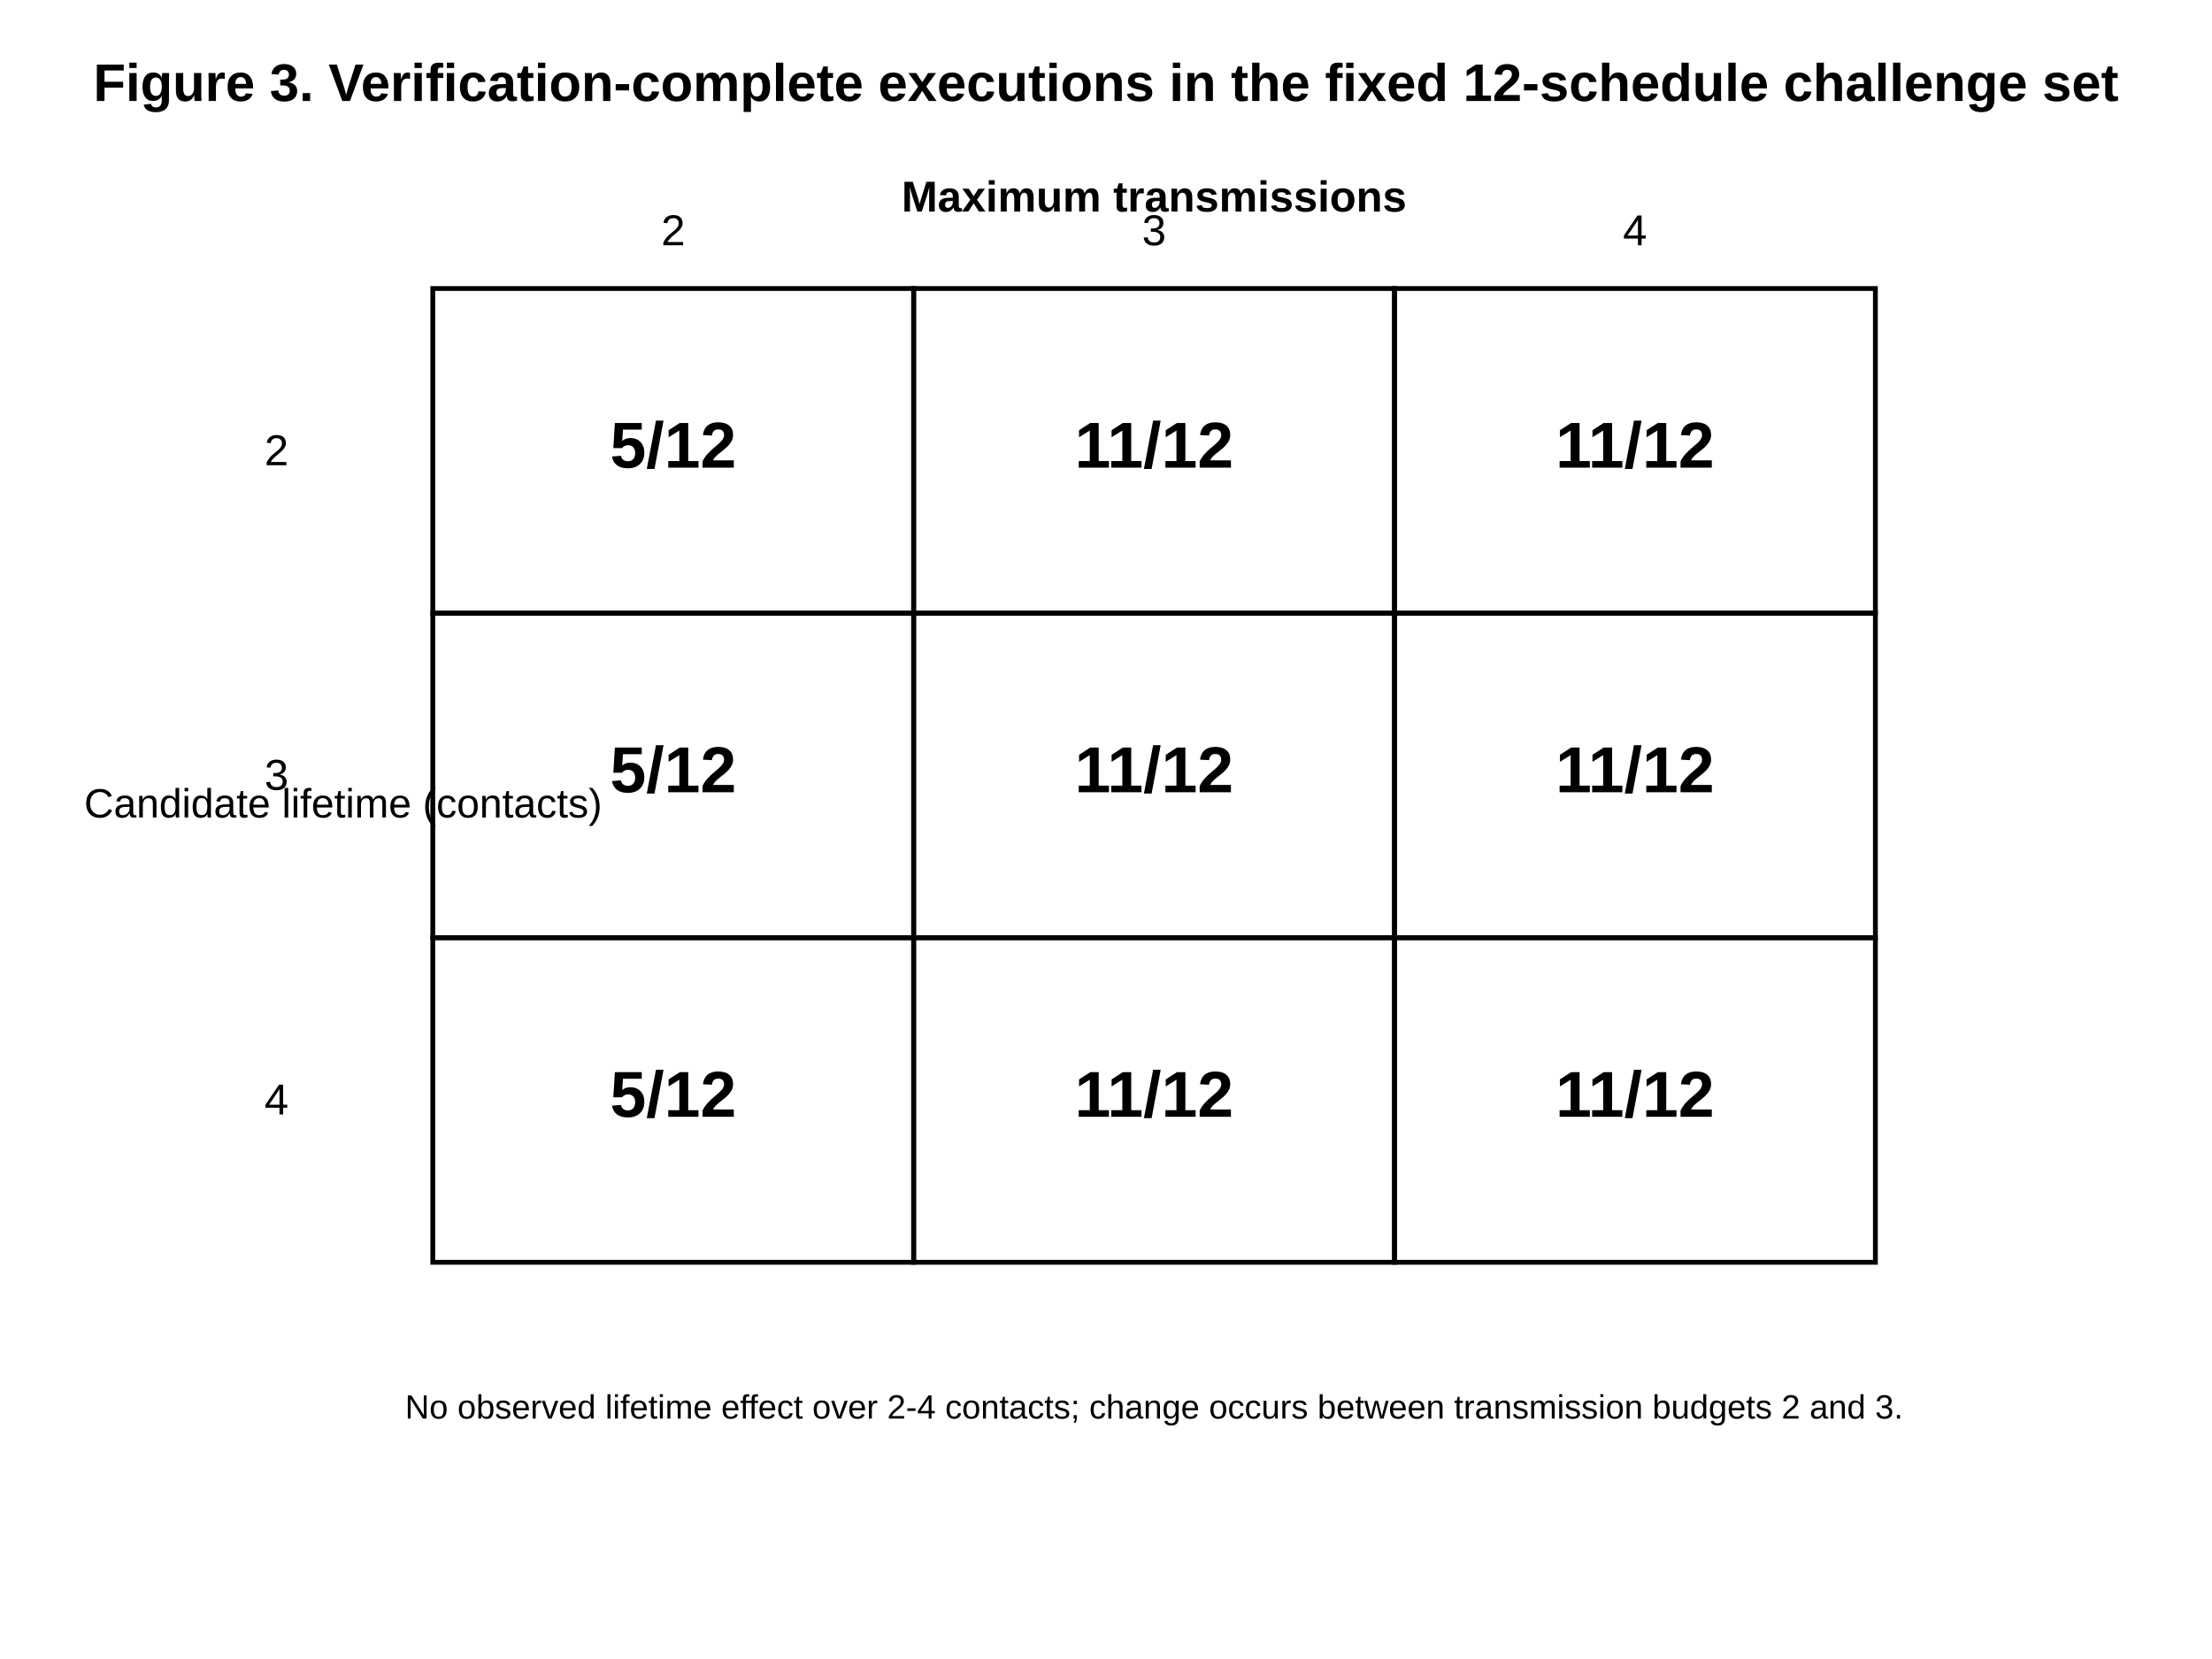
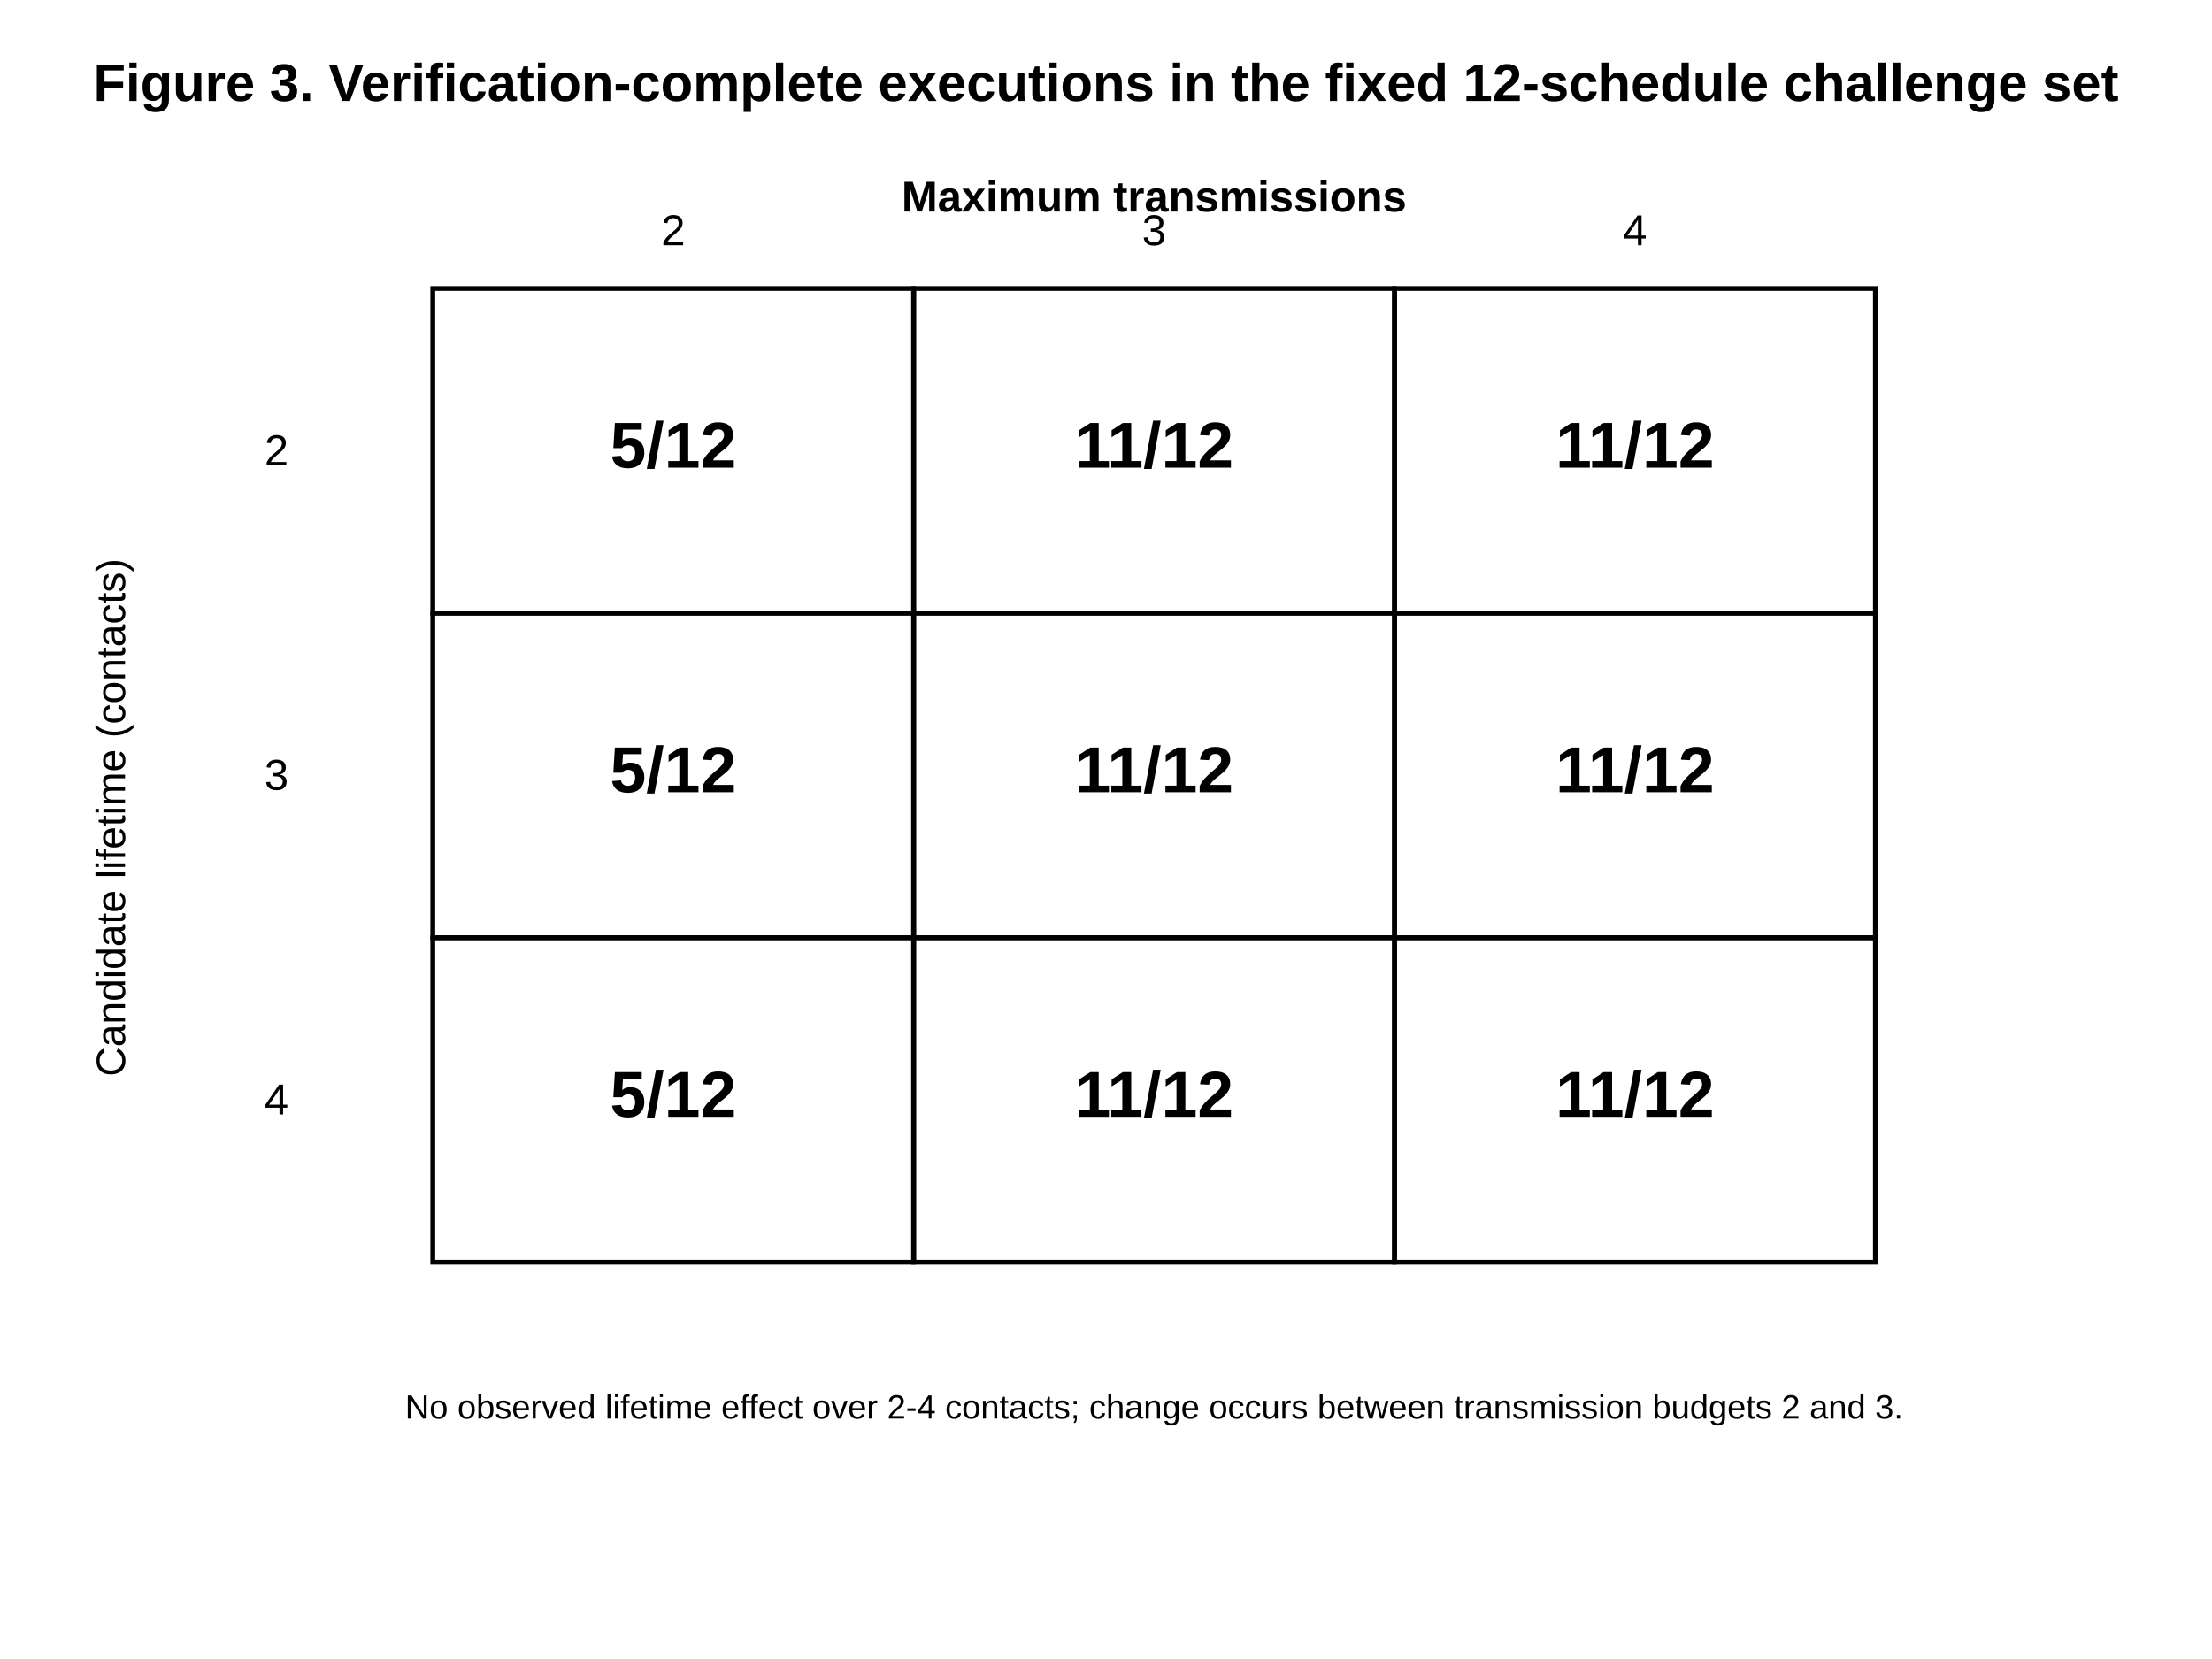
<svg xmlns="http://www.w3.org/2000/svg" width="920" height="690" viewBox="0 0 920 690">
  <defs>
    <marker id="arrow" markerWidth="10" markerHeight="10" refX="8" refY="3" orient="auto">
      <path d="M0,0 L0,6 L9,3 z" fill="black" />
    </marker>
  </defs>
  <rect width="100%" height="100%" fill="white" />
  <text x="460" y="42" font-family="Arial, Helvetica, sans-serif" font-size="22" text-anchor="middle" font-weight="bold">Figure 3. Verification-complete executions in the fixed 12-schedule challenge set</text>
  <text x="480" y="88" font-family="Arial, Helvetica, sans-serif" font-size="18" text-anchor="middle" font-weight="bold">Maximum transmissions</text>
  <text x="280.0" y="102" font-family="Arial, Helvetica, sans-serif" font-size="18" text-anchor="middle" font-weight="normal">2</text>
  <text x="480.0" y="102" font-family="Arial, Helvetica, sans-serif" font-size="18" text-anchor="middle" font-weight="normal">3</text>
  <text x="680.0" y="102" font-family="Arial, Helvetica, sans-serif" font-size="18" text-anchor="middle" font-weight="normal">4</text>
  <text x="115" y="193.5" font-family="Arial, Helvetica, sans-serif" font-size="18" text-anchor="middle" font-weight="normal">2</text>
  <rect x="180" y="120" width="200" height="135" fill="none" stroke="black" stroke-width="2" />
  <text x="280.0" y="194.5" font-family="Arial, Helvetica, sans-serif" font-size="27" text-anchor="middle" font-weight="bold">5/12</text>
  <rect x="380" y="120" width="200" height="135" fill="none" stroke="black" stroke-width="2" />
  <text x="480.0" y="194.5" font-family="Arial, Helvetica, sans-serif" font-size="27" text-anchor="middle" font-weight="bold">11/12</text>
  <rect x="580" y="120" width="200" height="135" fill="none" stroke="black" stroke-width="2" />
  <text x="680.0" y="194.5" font-family="Arial, Helvetica, sans-serif" font-size="27" text-anchor="middle" font-weight="bold">11/12</text>
  <text x="115" y="328.5" font-family="Arial, Helvetica, sans-serif" font-size="18" text-anchor="middle" font-weight="normal">3</text>
  <rect x="180" y="255" width="200" height="135" fill="none" stroke="black" stroke-width="2" />
  <text x="280.0" y="329.5" font-family="Arial, Helvetica, sans-serif" font-size="27" text-anchor="middle" font-weight="bold">5/12</text>
  <rect x="380" y="255" width="200" height="135" fill="none" stroke="black" stroke-width="2" />
  <text x="480.0" y="329.5" font-family="Arial, Helvetica, sans-serif" font-size="27" text-anchor="middle" font-weight="bold">11/12</text>
  <rect x="580" y="255" width="200" height="135" fill="none" stroke="black" stroke-width="2" />
  <text x="680.0" y="329.5" font-family="Arial, Helvetica, sans-serif" font-size="27" text-anchor="middle" font-weight="bold">11/12</text>
  <text x="115" y="463.5" font-family="Arial, Helvetica, sans-serif" font-size="18" text-anchor="middle" font-weight="normal">4</text>
  <rect x="180" y="390" width="200" height="135" fill="none" stroke="black" stroke-width="2" />
  <text x="280.0" y="464.5" font-family="Arial, Helvetica, sans-serif" font-size="27" text-anchor="middle" font-weight="bold">5/12</text>
  <rect x="380" y="390" width="200" height="135" fill="none" stroke="black" stroke-width="2" />
  <text x="480.0" y="464.5" font-family="Arial, Helvetica, sans-serif" font-size="27" text-anchor="middle" font-weight="bold">11/12</text>
  <rect x="580" y="390" width="200" height="135" fill="none" stroke="black" stroke-width="2" />
  <text x="680.0" y="464.5" font-family="Arial, Helvetica, sans-serif" font-size="27" text-anchor="middle" font-weight="bold">11/12</text>
-   <text x="35" y="340" font-family="Arial, Helvetica, sans-serif" font-size="17" text-anchor="start" font-weight="normal">Candidate lifetime (contacts)</text>
+   <text transform="translate(52 340) rotate(-90)" font-family="Arial, Helvetica, sans-serif" font-size="17" text-anchor="middle">Candidate lifetime (contacts)</text>
  <text x="480" y="590" font-family="Arial, Helvetica, sans-serif" font-size="14" text-anchor="middle" font-weight="normal">No observed lifetime effect over 2-4 contacts; change occurs between transmission budgets 2 and 3.</text>
</svg>
